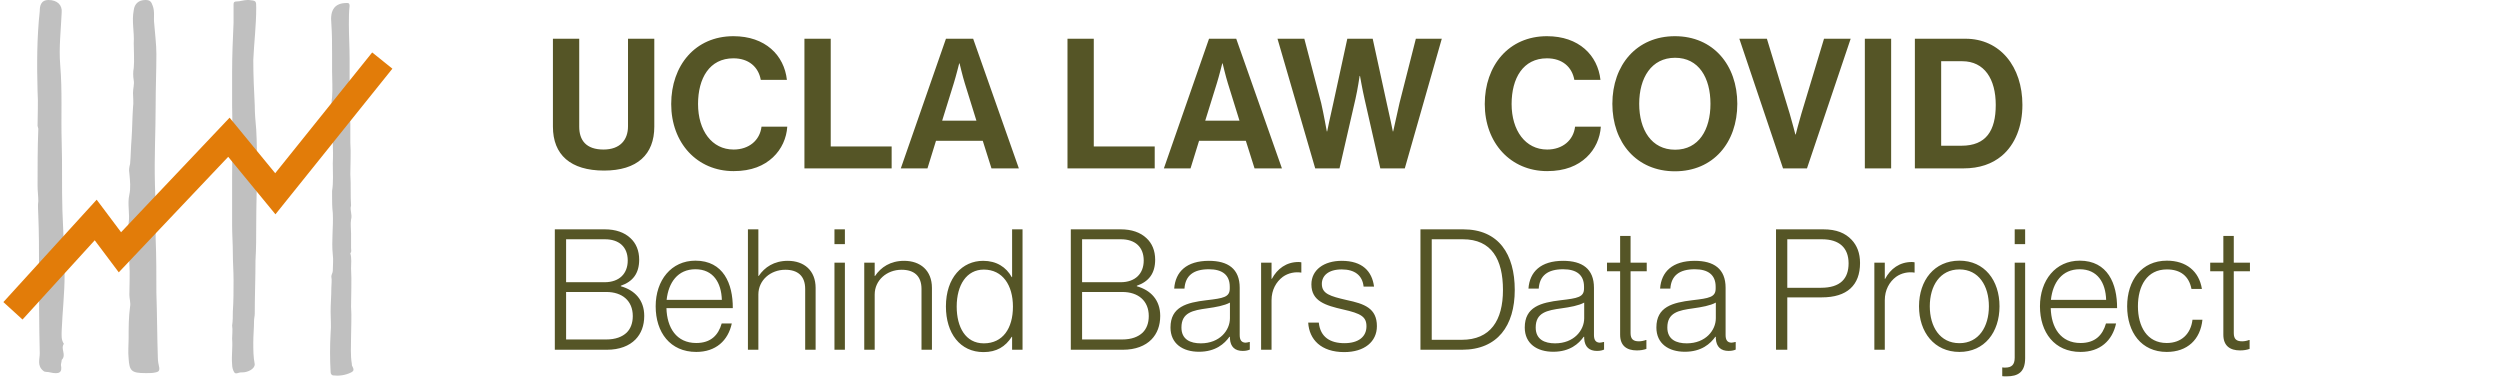
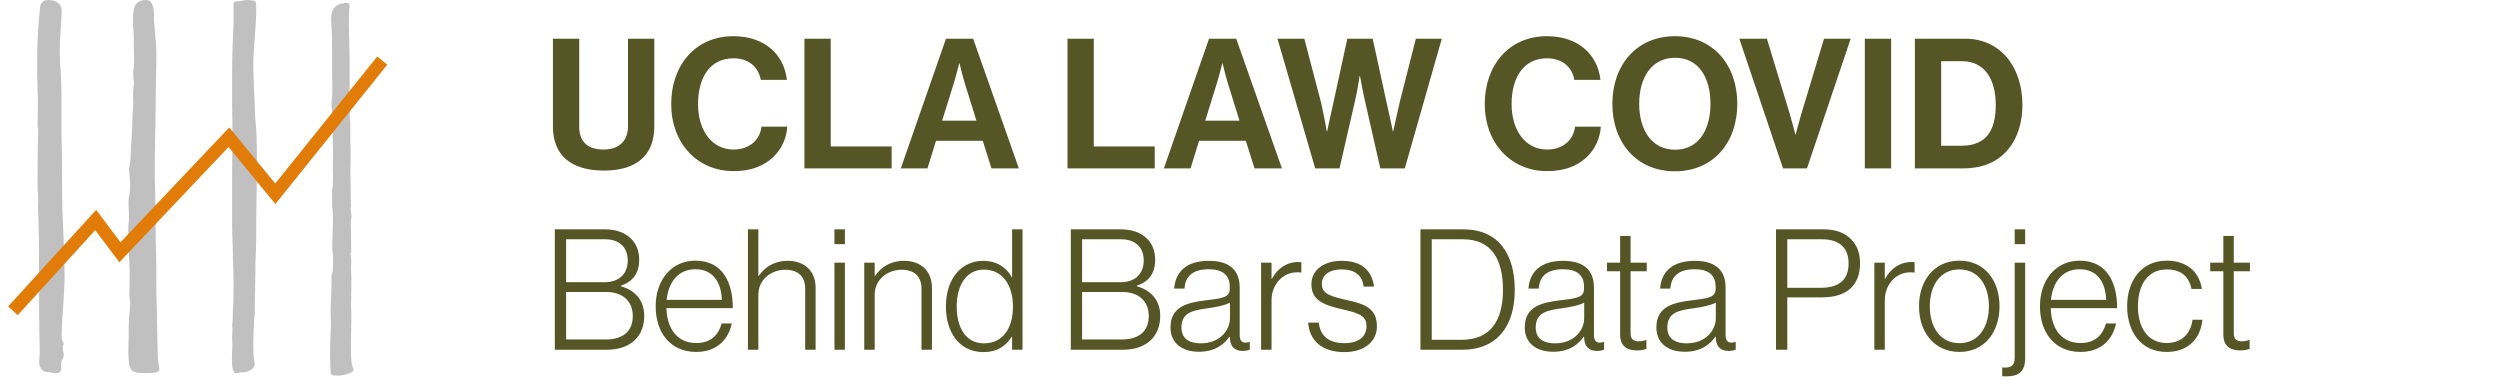
<svg xmlns="http://www.w3.org/2000/svg" width="193" height="30" viewBox="0 0 193 30" fill="none">
  <path d="M2.957 15.532C2.957 15.136 2.9 14.741 2.9 14.346C2.9 12.877 2.9 11.409 2.957 9.94C2.957 9.884 2.9 9.771 2.9 9.714C2.9 8.811 2.957 7.907 2.9 7.06C2.844 4.97 2.844 2.937 3.07 0.847C3.07 0.508 3.126 0 3.747 0C4.423 0 4.818 0.395 4.762 0.96C4.705 2.316 4.536 3.671 4.649 5.027C4.818 7.003 4.705 8.98 4.762 10.957C4.818 12.708 4.762 14.515 4.818 16.266C4.875 17.904 4.987 19.598 4.987 21.236C4.987 22.648 4.818 24.116 4.762 25.529C4.762 25.867 4.705 26.206 4.931 26.545C4.649 26.94 5.157 27.392 4.762 27.788C4.762 27.901 4.705 28.07 4.705 28.183C4.818 28.748 4.593 28.917 3.859 28.748C3.69 28.691 3.465 28.748 3.352 28.635C2.844 28.239 3.07 27.731 3.07 27.279C3.013 25.077 3.013 22.874 3.013 20.671C3.013 19.316 3.013 17.96 2.957 16.661C2.957 16.266 2.9 15.871 2.957 15.532Z" fill="#C0C0C0" />
  <path d="M11.34 28.804C11.284 28.804 11.284 28.804 11.227 28.804C10.156 28.804 9.986 28.635 9.93 27.675C9.874 27.166 9.93 26.658 9.93 26.15C9.93 25.302 9.93 24.455 10.043 23.665C10.099 23.382 9.986 23.043 9.986 22.761C9.986 21.97 10.043 21.18 9.986 20.332C9.986 20.05 9.93 19.711 9.93 19.429C10.043 18.695 9.817 17.96 9.93 17.226C10.043 16.492 9.817 15.758 9.986 15.023C10.099 14.515 10.043 13.95 9.986 13.386C9.93 13.103 9.986 12.877 10.043 12.651C10.099 12.03 10.099 11.409 10.156 10.731C10.212 9.94 10.212 9.093 10.268 8.302C10.325 7.907 10.268 7.512 10.268 7.173C10.268 6.834 10.381 6.495 10.325 6.213C10.268 5.874 10.268 5.535 10.325 5.253C10.381 4.631 10.325 3.954 10.325 3.332C10.381 2.485 10.156 1.638 10.325 0.791C10.381 0.282 10.72 0 11.227 0C11.566 0 11.678 0.113 11.791 0.452C11.961 0.904 11.848 1.355 11.904 1.807C11.961 2.598 12.073 3.389 12.073 4.179C12.073 5.478 12.017 6.777 12.017 8.076C12.017 10.11 11.904 12.143 11.961 14.233C12.017 15.645 12.017 17 12.017 18.412C12.073 19.824 12.073 21.236 12.073 22.592C12.13 24.286 12.13 25.98 12.186 27.618C12.186 27.901 12.243 28.127 12.299 28.409C12.299 28.578 12.299 28.691 12.017 28.748C11.791 28.804 11.566 28.804 11.34 28.804Z" fill="#C0C0C0" />
  <path d="M27.102 28.754C27.328 28.641 27.328 28.528 27.215 28.302C27.159 28.246 27.159 28.133 27.159 28.076C27.046 27.398 27.102 26.721 27.102 25.986C27.102 25.196 27.159 24.462 27.102 23.671C27.102 22.711 27.159 21.694 27.102 20.734C27.102 20.339 27.159 19.943 27.046 19.548C27.159 19.435 27.102 19.322 27.102 19.153C27.102 18.757 27.102 18.418 27.102 18.023C27.102 17.684 27.046 17.289 27.102 16.95C27.215 16.555 26.989 16.216 27.102 15.877C27.046 15.086 27.102 14.295 27.046 13.448C27.046 12.658 27.102 11.81 27.046 11.02C27.046 10.511 27.046 10.059 27.046 9.551C26.989 8.93 26.989 8.309 26.989 7.631C26.989 6.614 26.989 5.598 26.989 4.525C26.989 3.621 26.933 2.717 26.933 1.87C26.933 1.418 26.933 0.91 26.989 0.458C26.989 0.289 26.933 0.232 26.82 0.232H26.764C25.861 0.232 25.466 0.74 25.579 1.814C25.636 2.604 25.636 3.395 25.636 4.129C25.636 4.581 25.636 5.033 25.636 5.485C25.636 6.162 25.692 6.84 25.636 7.518C25.579 7.857 25.579 8.196 25.636 8.535C25.692 8.817 25.692 9.099 25.692 9.382C25.636 10.455 25.748 11.528 25.692 12.601C25.692 13.335 25.748 14.069 25.636 14.747C25.636 14.86 25.636 14.973 25.636 15.086C25.636 15.538 25.636 15.99 25.692 16.442C25.748 17.515 25.579 18.588 25.692 19.661C25.748 20.056 25.692 20.508 25.692 20.903C25.692 21.073 25.579 21.186 25.579 21.355C25.636 21.638 25.579 21.92 25.579 22.259C25.579 22.88 25.523 23.445 25.523 24.066C25.523 24.631 25.579 25.139 25.523 25.704C25.466 26.721 25.466 27.737 25.523 28.698C25.523 28.867 25.579 28.923 25.692 28.98C26.143 29.036 26.651 28.98 27.102 28.754Z" fill="#C0C0C0" />
  <path d="M18.031 21.631C18.031 20.954 17.975 20.219 17.975 19.542C17.975 18.808 17.919 18.13 17.919 17.395C17.919 16.153 17.919 14.91 17.919 13.668C17.919 11.861 17.975 10.053 17.919 8.189C17.919 7.286 17.919 6.439 17.919 5.535C17.919 4.292 17.975 2.993 18.031 1.751C18.031 1.299 18.031 0.791 18.031 0.339C18.031 0.169 18.088 0.113 18.257 0.113C18.539 0.113 18.821 0 19.103 0C19.16 0 19.216 0 19.216 0C19.78 0.056 19.78 0.056 19.78 0.621C19.78 1.977 19.611 3.332 19.554 4.631C19.554 5.817 19.611 7.003 19.667 8.133C19.667 8.754 19.724 9.375 19.78 9.997C19.836 10.957 19.836 11.973 19.836 12.99C19.836 14.459 19.78 15.871 19.78 17.339C19.78 18.243 19.78 19.203 19.724 20.107C19.724 21.462 19.667 22.874 19.667 24.229C19.667 24.399 19.611 24.568 19.611 24.794C19.611 25.359 19.554 25.867 19.554 26.432C19.554 26.997 19.554 27.562 19.667 28.127C19.667 28.465 19.16 28.748 18.708 28.748C18.652 28.748 18.652 28.748 18.596 28.748C18.426 28.748 18.201 28.917 18.088 28.748C17.975 28.578 17.919 28.352 17.919 28.127C17.862 27.449 17.975 26.828 17.919 26.15C17.919 25.811 17.975 25.472 17.919 25.133C17.975 24.794 17.975 24.399 17.975 24.06C18.031 23.213 18.031 22.479 18.031 21.631C18.031 21.631 18.031 21.688 18.031 21.631Z" fill="#C0C0C0" />
-   <path d="M1 23.994L7.388 16.983L9.258 19.476L17.671 10.595L21.255 14.958L29.512 4.675" stroke="#E27C09" stroke-width="2" />
+   <path d="M1 23.994L7.388 16.983L9.258 19.476L17.671 10.595L21.255 14.958L29.512 4.675" stroke="#E27C09" strokeWidth="2" />
  <path d="M46.634 13.168C49.196 13.168 50.512 11.922 50.512 9.78V2.99H48.482V9.752C48.482 10.788 47.88 11.544 46.592 11.544C45.234 11.544 44.716 10.816 44.716 9.78V2.99H42.686V9.78C42.686 11.95 44.044 13.168 46.634 13.168ZM56.633 13.21C58.019 13.21 58.985 12.79 59.671 12.146C60.343 11.516 60.721 10.662 60.777 9.78H58.789C58.663 10.83 57.823 11.544 56.633 11.544C54.953 11.544 53.889 10.074 53.889 8.03C53.889 6.042 54.771 4.502 56.619 4.502C57.795 4.502 58.551 5.16 58.733 6.168H60.749C60.539 4.264 59.083 2.794 56.619 2.794C53.665 2.794 51.817 5.062 51.817 8.03C51.817 11.04 53.819 13.21 56.633 13.21ZM62.102 13H68.835V11.306H64.132V2.99H62.102V13ZM69.542 13H71.6L72.258 10.872H75.87L76.542 13H78.656L75.128 2.99H73.028L69.542 13ZM73.63 6.434C73.798 5.902 74.05 4.894 74.05 4.894H74.078C74.078 4.894 74.316 5.902 74.484 6.434L75.38 9.318H72.734L73.63 6.434ZM82.41 13H89.144V11.306H84.44V2.99H82.41V13ZM89.851 13H91.909L92.567 10.872H96.179L96.851 13H98.965L95.437 2.99H93.337L89.851 13ZM93.939 6.434C94.107 5.902 94.359 4.894 94.359 4.894H94.387C94.387 4.894 94.625 5.902 94.793 6.434L95.689 9.318H93.043L93.939 6.434ZM101.534 13H103.41L104.642 7.638C104.81 6.91 104.964 5.86 104.964 5.86H104.992C104.992 5.86 105.174 6.91 105.342 7.638L106.56 13H108.45L111.306 2.99H109.304L108.044 7.946C107.848 8.814 107.554 10.144 107.554 10.144H107.526C107.526 10.144 107.274 8.884 107.064 8.002L105.972 2.99H104.012L102.92 8.016C102.71 8.898 102.458 10.144 102.458 10.144H102.43C102.43 10.144 102.192 8.814 101.996 7.96L100.694 2.99H98.622L101.534 13ZM119.44 13.21C120.826 13.21 121.792 12.79 122.478 12.146C123.15 11.516 123.528 10.662 123.584 9.78H121.596C121.47 10.83 120.63 11.544 119.44 11.544C117.76 11.544 116.696 10.074 116.696 8.03C116.696 6.042 117.578 4.502 119.426 4.502C120.602 4.502 121.358 5.16 121.54 6.168H123.556C123.346 4.264 121.89 2.794 119.426 2.794C116.472 2.794 114.624 5.062 114.624 8.03C114.624 11.04 116.626 13.21 119.44 13.21ZM129.304 13.224C132.258 13.224 134.12 11.012 134.12 8.016C134.12 5.02 132.258 2.794 129.304 2.794C126.35 2.794 124.474 5.02 124.474 8.016C124.474 11.012 126.35 13.224 129.304 13.224ZM129.318 11.558C127.484 11.558 126.546 10.004 126.546 8.016C126.546 6.014 127.484 4.46 129.318 4.46C131.152 4.46 132.048 6.014 132.048 8.016C132.048 10.004 131.152 11.558 129.318 11.558ZM137.65 13H139.498L142.872 2.99H140.814L139.064 8.786C138.868 9.43 138.63 10.382 138.63 10.382H138.602C138.602 10.382 138.364 9.444 138.168 8.786L136.404 2.99H134.276L137.65 13ZM143.966 13H145.996V2.99H143.966V13ZM147.828 13H151.566C152.826 13 153.792 12.65 154.534 12.034C155.584 11.152 156.13 9.724 156.13 8.1C156.13 5.146 154.408 2.99 151.734 2.99H147.828V13ZM149.858 11.25V4.726H151.482C153.204 4.726 154.072 6.112 154.072 8.1C154.072 10.088 153.33 11.25 151.426 11.25H149.858Z" fill="#555526" />
  <path d="M42.832 27H46.862C47.824 27 48.578 26.701 49.059 26.207C49.501 25.752 49.735 25.141 49.735 24.387C49.735 23.152 48.994 22.398 47.928 22.099V22.06C48.864 21.735 49.345 21.098 49.345 20.045C49.345 19.343 49.098 18.771 48.669 18.381C48.201 17.939 47.525 17.705 46.693 17.705H42.832V27ZM43.703 26.207V22.541H46.81C48.032 22.541 48.851 23.217 48.851 24.4C48.851 24.946 48.682 25.375 48.383 25.674C48.045 25.999 47.525 26.207 46.81 26.207H43.703ZM43.703 21.787V18.472H46.706C47.785 18.472 48.461 19.057 48.461 20.11C48.461 21.124 47.811 21.787 46.68 21.787H43.703ZM53.751 27.169C55.259 27.169 56.208 26.298 56.494 24.972H55.714C55.454 25.882 54.869 26.48 53.751 26.48C52.217 26.48 51.489 25.297 51.45 23.789H56.572C56.585 21.904 55.844 20.123 53.686 20.123C51.827 20.123 50.618 21.631 50.618 23.646C50.618 25.661 51.736 27.169 53.751 27.169ZM51.463 23.152C51.606 21.813 52.321 20.786 53.686 20.786C55.064 20.786 55.688 21.826 55.727 23.152H51.463ZM57.74 27H58.546V22.736C58.546 21.631 59.482 20.825 60.626 20.825C61.575 20.825 62.16 21.293 62.16 22.307V27H62.966V22.229C62.966 20.877 62.069 20.136 60.821 20.136C59.755 20.136 59.027 20.63 58.572 21.306H58.546V17.705H57.74V27ZM64.42 27H65.226V20.279H64.42V27ZM64.42 18.849H65.226V17.705H64.42V18.849ZM66.72 27H67.526V22.736C67.526 21.631 68.462 20.825 69.606 20.825C70.555 20.825 71.14 21.293 71.14 22.307V27H71.946V22.229C71.946 20.877 71.049 20.136 69.801 20.136C68.735 20.136 68.007 20.63 67.552 21.306H67.526V20.279H66.72V27ZM75.924 27.182C76.938 27.182 77.614 26.766 78.108 25.999H78.134V27H78.94V17.705H78.134V21.397H78.108C77.679 20.617 76.925 20.136 75.898 20.136C74.299 20.136 73.025 21.423 73.025 23.659C73.025 25.726 74.117 27.182 75.924 27.182ZM75.95 26.506C74.533 26.506 73.857 25.245 73.857 23.672C73.857 21.995 74.624 20.812 75.95 20.812C77.406 20.812 78.199 22.021 78.199 23.672C78.199 25.349 77.419 26.506 75.95 26.506ZM82.666 27H86.696C87.658 27 88.412 26.701 88.893 26.207C89.335 25.752 89.569 25.141 89.569 24.387C89.569 23.152 88.828 22.398 87.762 22.099V22.06C88.698 21.735 89.179 21.098 89.179 20.045C89.179 19.343 88.932 18.771 88.503 18.381C88.035 17.939 87.359 17.705 86.527 17.705H82.666V27ZM83.537 26.207V22.541H86.644C87.866 22.541 88.685 23.217 88.685 24.4C88.685 24.946 88.516 25.375 88.217 25.674C87.879 25.999 87.359 26.207 86.644 26.207H83.537ZM83.537 21.787V18.472H86.54C87.619 18.472 88.295 19.057 88.295 20.11C88.295 21.124 87.645 21.787 86.514 21.787H83.537ZM92.559 27.156C93.846 27.156 94.535 26.532 94.912 25.999H94.951V26.142C94.99 26.792 95.354 27.091 95.939 27.091C96.199 27.091 96.368 27.039 96.485 26.987V26.402H96.446C96.329 26.428 96.238 26.454 96.147 26.454C95.861 26.441 95.705 26.272 95.705 25.869V22.216C95.705 20.747 94.795 20.136 93.326 20.136C91.597 20.136 90.739 20.981 90.648 22.281H91.441C91.506 21.28 92.13 20.786 93.326 20.786C94.366 20.786 94.938 21.228 94.938 22.138V22.268C94.938 22.944 94.457 23.022 93.131 23.178C91.61 23.36 90.362 23.685 90.362 25.284C90.362 26.532 91.311 27.156 92.559 27.156ZM92.702 26.506C91.909 26.506 91.207 26.22 91.207 25.284C91.207 24.127 92.078 23.958 93.209 23.802C93.859 23.711 94.522 23.594 94.951 23.36V24.569C94.951 25.492 94.171 26.506 92.702 26.506ZM97.357 27H98.163V23.178C98.163 22.385 98.514 21.761 99.034 21.371C99.45 21.072 99.983 20.968 100.464 21.046V20.253C100.412 20.24 100.347 20.227 100.243 20.227C99.307 20.227 98.605 20.747 98.189 21.527H98.163V20.279H97.357V27ZM103.775 27.182C105.335 27.182 106.297 26.376 106.297 25.18C106.297 23.789 105.322 23.451 103.97 23.165C102.683 22.866 102.046 22.684 102.046 21.917C102.046 21.293 102.54 20.799 103.58 20.799C104.581 20.799 105.179 21.254 105.27 22.125H106.076C105.92 20.942 105.179 20.136 103.58 20.136C102.202 20.136 101.24 20.838 101.24 21.956C101.24 23.256 102.332 23.581 103.697 23.893C105.075 24.205 105.491 24.452 105.491 25.193C105.491 25.973 104.906 26.493 103.788 26.493C102.709 26.493 101.929 26.038 101.812 24.907H100.993C101.071 26.207 101.981 27.182 103.775 27.182ZM110.53 26.233V18.472H112.935C115.158 18.472 116.029 20.032 116.029 22.385C116.029 24.738 115.067 26.233 112.844 26.233H110.53ZM109.659 27H112.87C115.613 27 116.939 25.141 116.939 22.385C116.939 19.629 115.704 17.705 112.961 17.705H109.659V27ZM119.908 27.156C121.195 27.156 121.884 26.532 122.261 25.999H122.3V26.142C122.339 26.792 122.703 27.091 123.288 27.091C123.548 27.091 123.717 27.039 123.834 26.987V26.402H123.795C123.678 26.428 123.587 26.454 123.496 26.454C123.21 26.441 123.054 26.272 123.054 25.869V22.216C123.054 20.747 122.144 20.136 120.675 20.136C118.946 20.136 118.088 20.981 117.997 22.281H118.79C118.855 21.28 119.479 20.786 120.675 20.786C121.715 20.786 122.287 21.228 122.287 22.138V22.268C122.287 22.944 121.806 23.022 120.48 23.178C118.959 23.36 117.711 23.685 117.711 25.284C117.711 26.532 118.66 27.156 119.908 27.156ZM120.051 26.506C119.258 26.506 118.556 26.22 118.556 25.284C118.556 24.127 119.427 23.958 120.558 23.802C121.208 23.711 121.871 23.594 122.3 23.36V24.569C122.3 25.492 121.52 26.506 120.051 26.506ZM126.361 27.052C126.647 27.052 126.881 27.013 127.102 26.935V26.246H127.063C126.946 26.298 126.712 26.35 126.53 26.35C126.101 26.35 125.88 26.194 125.88 25.713V20.942H127.128V20.279H125.88V18.212H125.074V20.279H124.06V20.942H125.074V25.843C125.074 26.701 125.594 27.052 126.361 27.052ZM130.07 27.156C131.357 27.156 132.046 26.532 132.423 25.999H132.462V26.142C132.501 26.792 132.865 27.091 133.45 27.091C133.71 27.091 133.879 27.039 133.996 26.987V26.402H133.957C133.84 26.428 133.749 26.454 133.658 26.454C133.372 26.441 133.216 26.272 133.216 25.869V22.216C133.216 20.747 132.306 20.136 130.837 20.136C129.108 20.136 128.25 20.981 128.159 22.281H128.952C129.017 21.28 129.641 20.786 130.837 20.786C131.877 20.786 132.449 21.228 132.449 22.138V22.268C132.449 22.944 131.968 23.022 130.642 23.178C129.121 23.36 127.873 23.685 127.873 25.284C127.873 26.532 128.822 27.156 130.07 27.156ZM130.213 26.506C129.42 26.506 128.718 26.22 128.718 25.284C128.718 24.127 129.589 23.958 130.72 23.802C131.37 23.711 132.033 23.594 132.462 23.36V24.569C132.462 25.492 131.682 26.506 130.213 26.506ZM137.108 27H137.979V22.957H140.644C142.594 22.957 143.595 22.021 143.595 20.305C143.595 19.538 143.361 18.953 142.945 18.511C142.451 17.991 141.775 17.705 140.761 17.705H137.108V27ZM137.979 22.216V18.472H140.657C141.996 18.472 142.711 19.135 142.711 20.331C142.711 21.501 142.087 22.216 140.579 22.216H137.979ZM144.7 27H145.506V23.178C145.506 22.385 145.857 21.761 146.377 21.371C146.793 21.072 147.326 20.968 147.807 21.046V20.253C147.755 20.24 147.69 20.227 147.586 20.227C146.65 20.227 145.948 20.747 145.532 21.527H145.506V20.279H144.7V27ZM151.268 26.493C149.76 26.493 148.98 25.219 148.98 23.646C148.98 22.073 149.76 20.799 151.268 20.799C152.763 20.799 153.543 22.073 153.543 23.646C153.543 25.219 152.763 26.493 151.268 26.493ZM151.268 27.169C153.205 27.169 154.362 25.648 154.362 23.646C154.362 21.644 153.205 20.123 151.268 20.123C149.331 20.123 148.148 21.644 148.148 23.646C148.148 25.648 149.331 27.169 151.268 27.169ZM154.573 29.041C154.638 29.054 154.807 29.054 154.911 29.054C155.782 29.054 156.341 28.742 156.341 27.65V20.279H155.535V27.611C155.535 28.157 155.301 28.378 154.807 28.378C154.755 28.378 154.638 28.378 154.586 28.365H154.573V29.041ZM155.535 18.849H156.341V17.705H155.535V18.849ZM160.618 27.169C162.126 27.169 163.075 26.298 163.361 24.972H162.581C162.321 25.882 161.736 26.48 160.618 26.48C159.084 26.48 158.356 25.297 158.317 23.789H163.439C163.452 21.904 162.711 20.123 160.553 20.123C158.694 20.123 157.485 21.631 157.485 23.646C157.485 25.661 158.603 27.169 160.618 27.169ZM158.33 23.152C158.473 21.813 159.188 20.786 160.553 20.786C161.931 20.786 162.555 21.826 162.594 23.152H158.33ZM167.271 27.169C168.87 27.169 169.871 26.207 170.027 24.686H169.26C169.13 25.765 168.415 26.48 167.271 26.48C165.75 26.48 165.048 25.206 165.048 23.646C165.048 22.086 165.737 20.799 167.284 20.799C168.324 20.799 168.987 21.306 169.182 22.307H169.988C169.767 20.929 168.766 20.123 167.284 20.123C165.334 20.123 164.216 21.644 164.216 23.646C164.216 25.648 165.308 27.169 167.271 27.169ZM172.929 27.052C173.215 27.052 173.449 27.013 173.67 26.935V26.246H173.631C173.514 26.298 173.28 26.35 173.098 26.35C172.669 26.35 172.448 26.194 172.448 25.713V20.942H173.696V20.279H172.448V18.212H171.642V20.279H170.628V20.942H171.642V25.843C171.642 26.701 172.162 27.052 172.929 27.052Z" fill="#555526" />
</svg>
